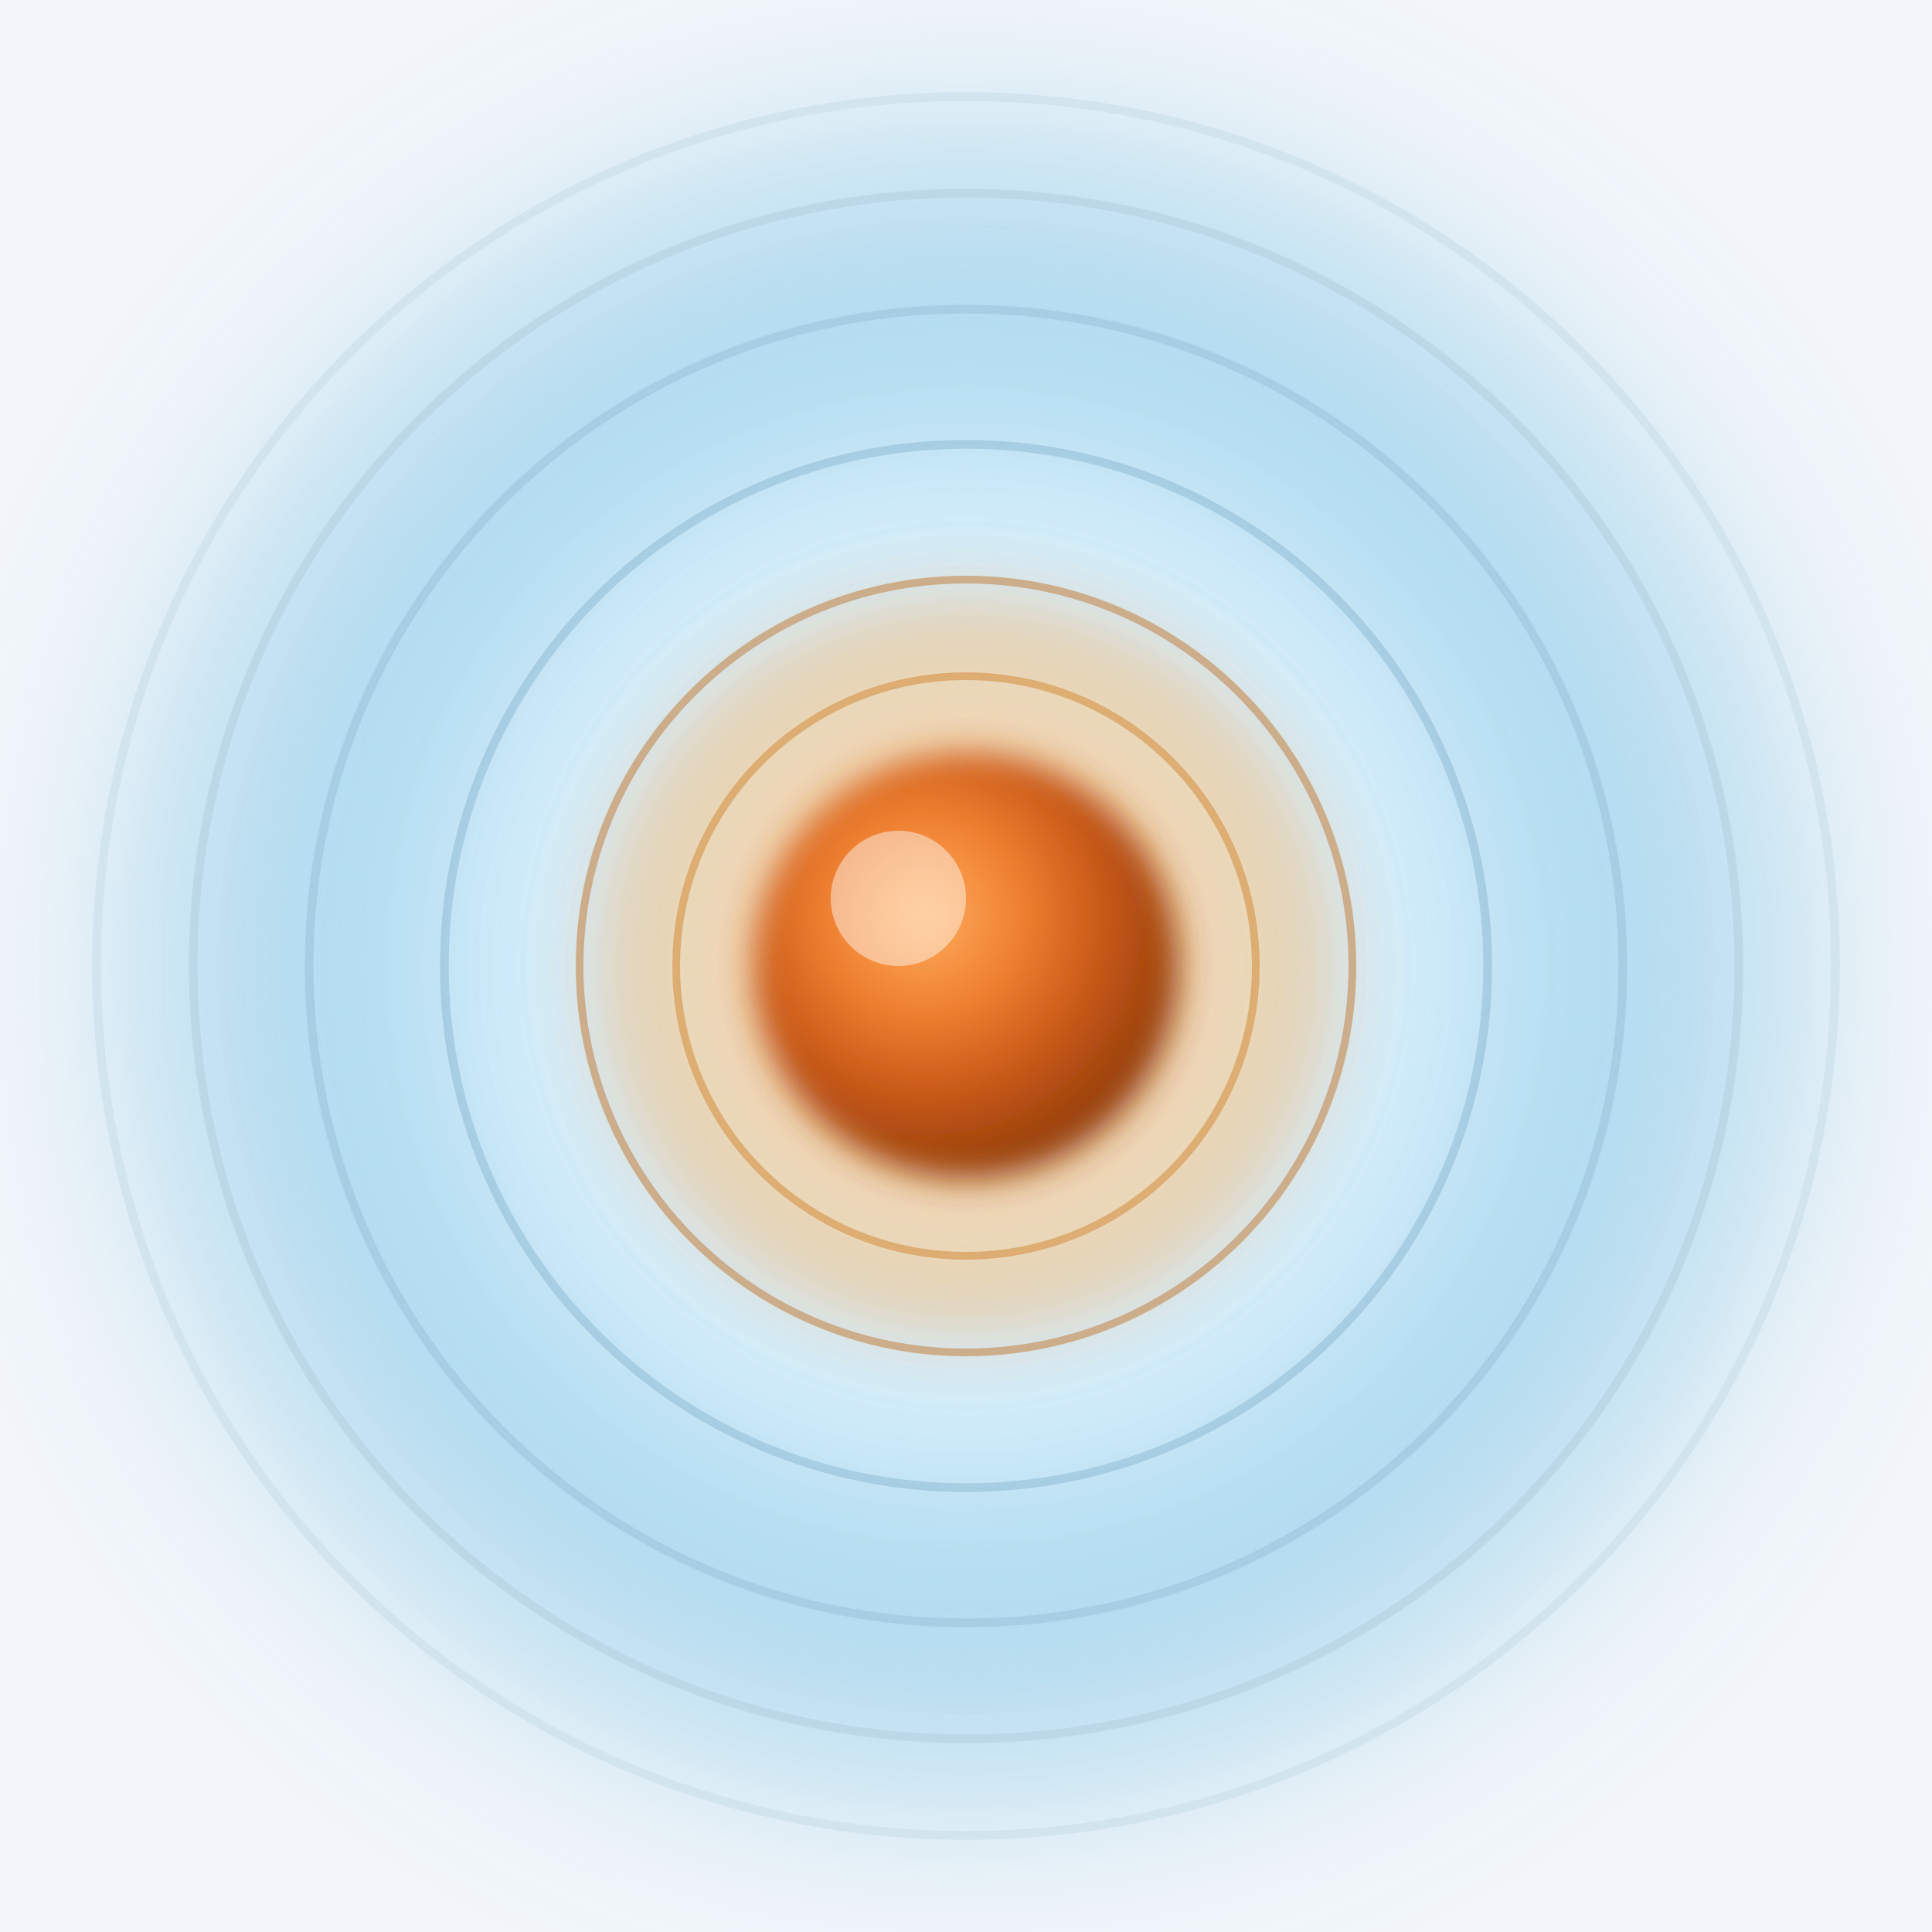
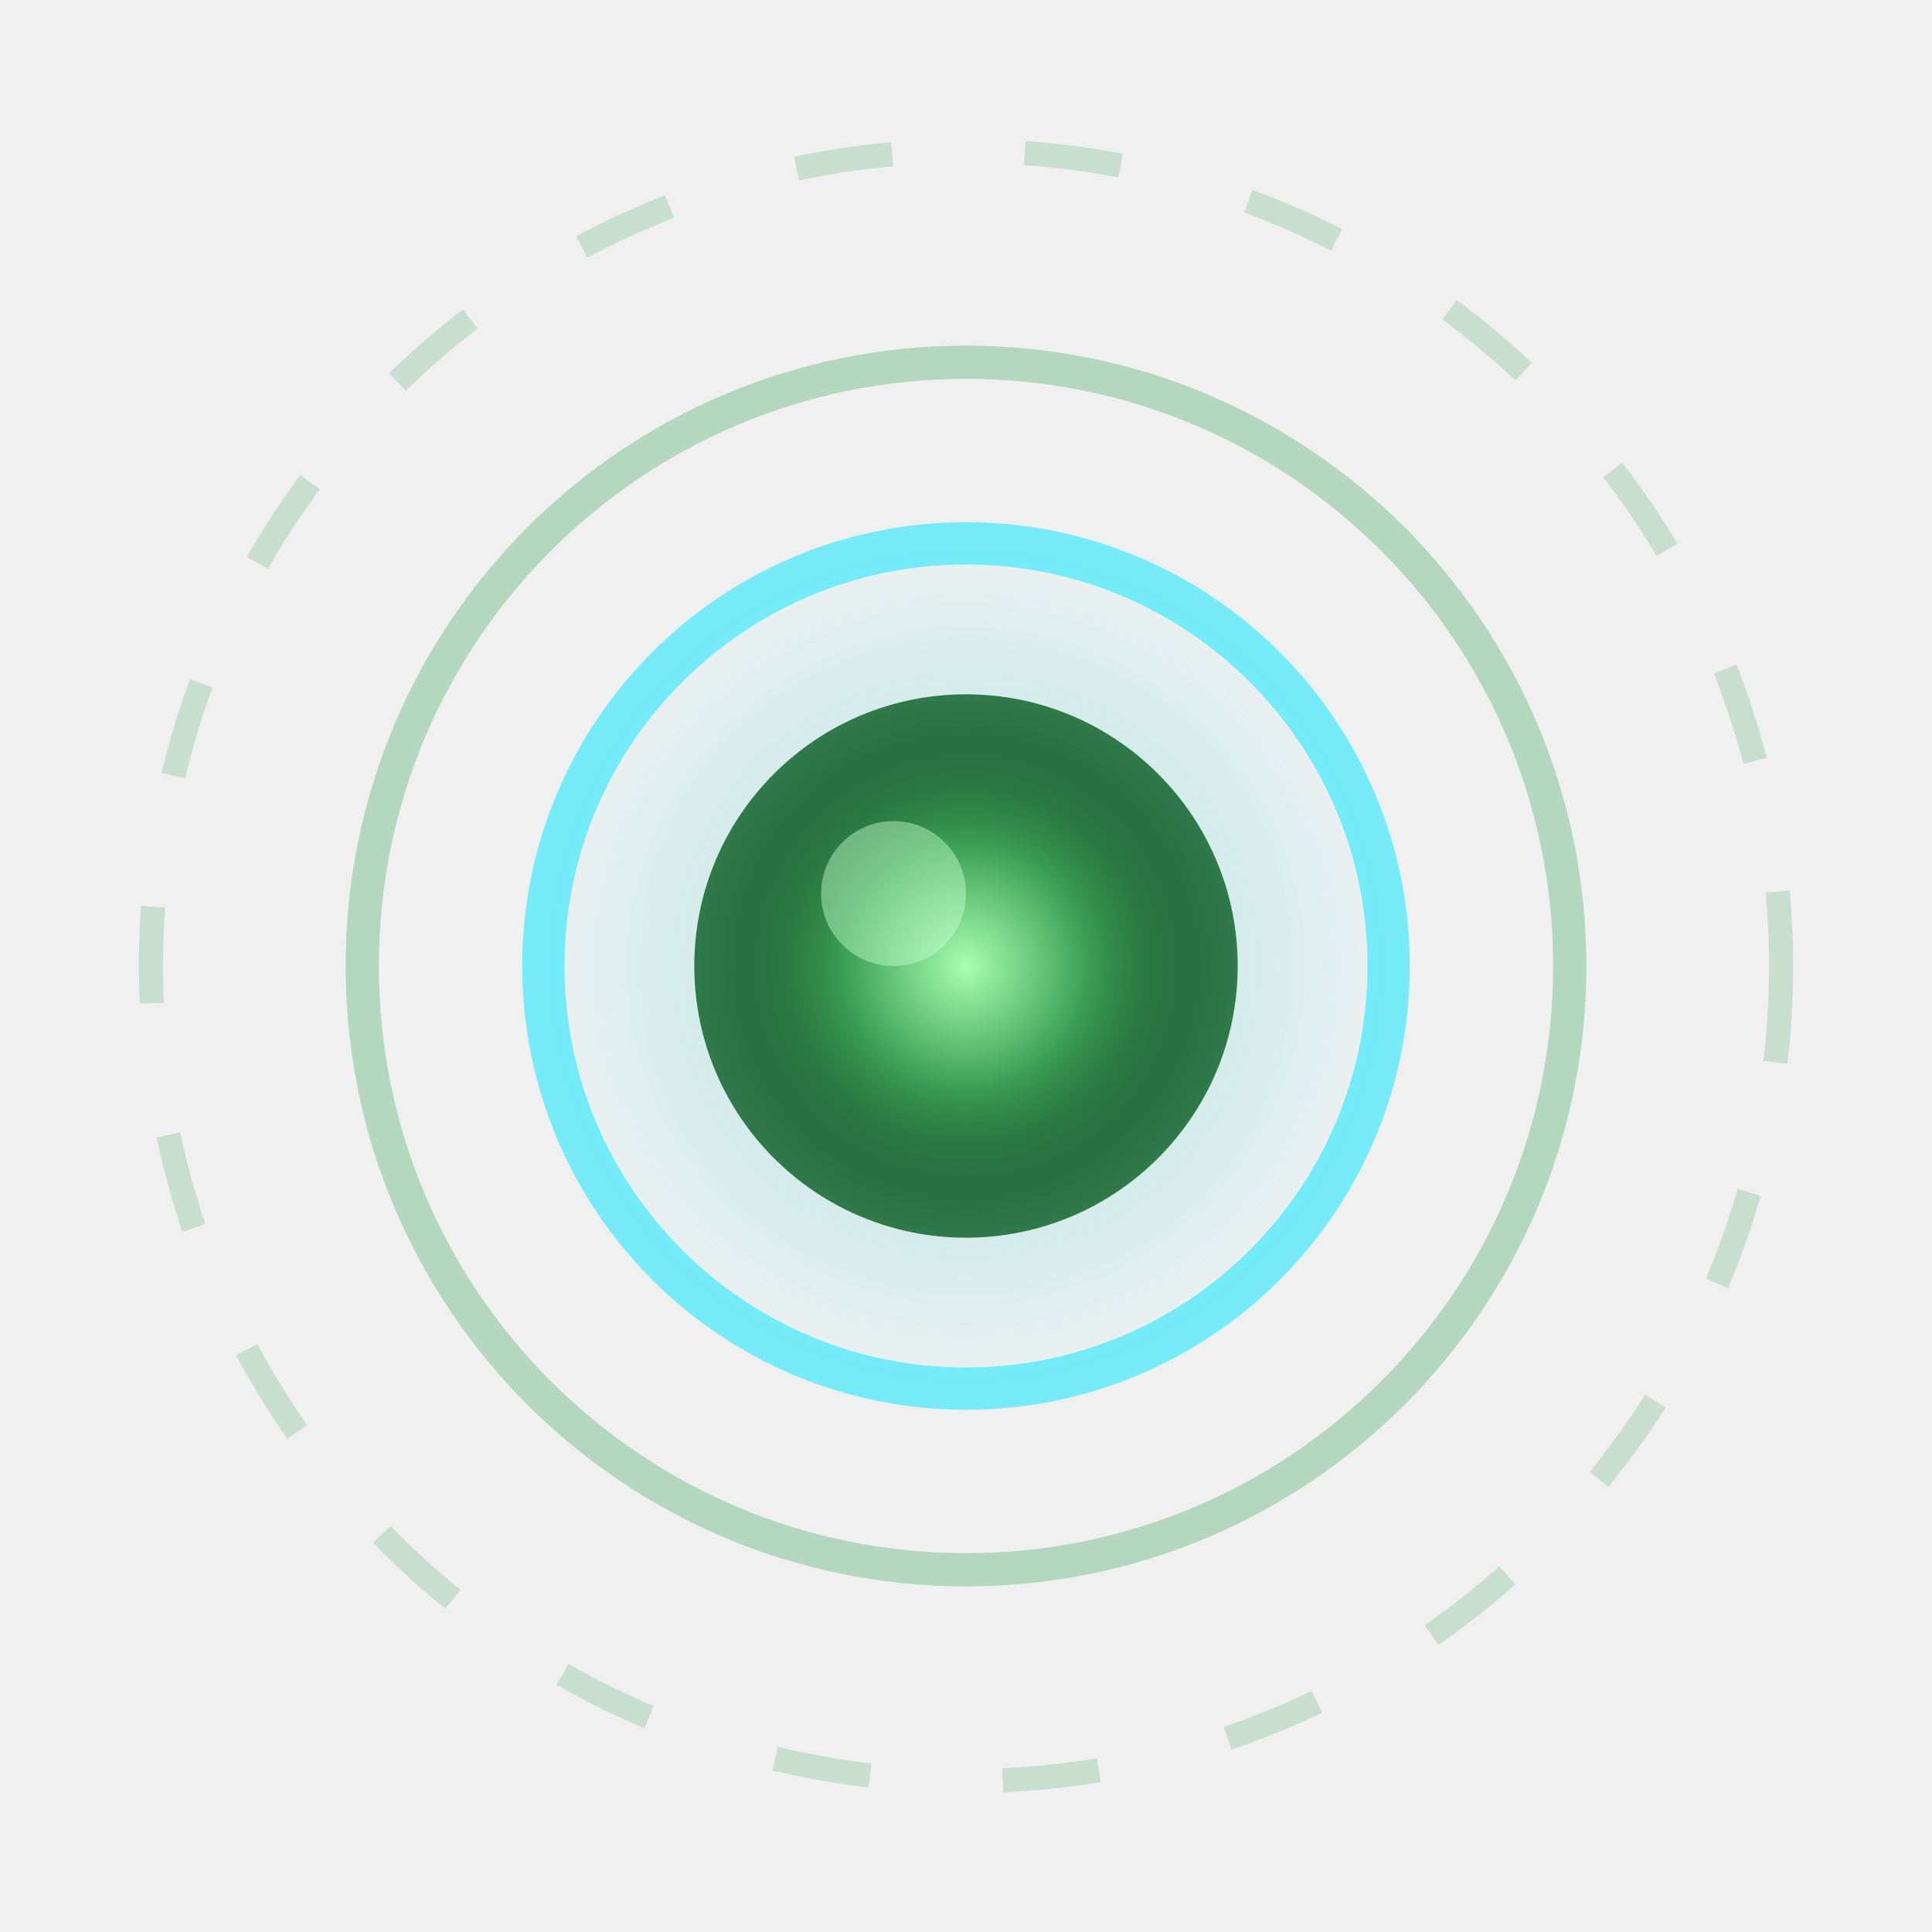
- <svg xmlns="http://www.w3.org/2000/svg" viewBox="0 0 100 100" width="100" height="100">
+ <svg xmlns="http://www.w3.org/2000/svg" viewBox="0 0 32 32" width="32" height="32">
  <defs>
-     <radialGradient id="bg" cx="50%" cy="50%" r="50%">
-       <stop offset="0%" stop-color="#ffffff" />
-       <stop offset="100%" stop-color="#f2f6fa" />
+     <radialGradient id="core" cx="50%" cy="50%" r="50%">
+       <stop offset="0%" stop-color="#a8ffb0" />
+       <stop offset="45%" stop-color="#3a9e56" />
+       <stop offset="100%" stop-color="#0d3a1a" stop-opacity="0" />
    </radialGradient>
-     <radialGradient id="outerRing" cx="50%" cy="50%" r="50%">
-       <stop offset="0%" stop-color="#c8ecff" stop-opacity="0" />
-       <stop offset="60%" stop-color="#b0e0f8" stop-opacity="0.4" />
-       <stop offset="82%" stop-color="#8ecbe8" stop-opacity="0.65" />
-       <stop offset="100%" stop-color="#70b8d8" stop-opacity="0" />
+     <radialGradient id="glow" cx="50%" cy="50%" r="50%">
+       <stop offset="0%" stop-color="#6ab882" stop-opacity="0.4" />
+       <stop offset="100%" stop-color="#00e5ff" stop-opacity="0" />
    </radialGradient>
-     <radialGradient id="midRing" cx="50%" cy="50%" r="50%">
-       <stop offset="0%" stop-color="#ffe0a0" stop-opacity="0" />
-       <stop offset="55%" stop-color="#ffc870" stop-opacity="0.35" />
-       <stop offset="78%" stop-color="#f0a040" stop-opacity="0.55" />
-       <stop offset="100%" stop-color="#e08030" stop-opacity="0" />
-     </radialGradient>
-     <radialGradient id="core" cx="40%" cy="38%" r="65%">
-       <stop offset="0%" stop-color="#ffb060" />
-       <stop offset="35%" stop-color="#f08030" />
-       <stop offset="65%" stop-color="#c85818" />
-       <stop offset="100%" stop-color="#8c3a08" />
-     </radialGradient>
-     <filter id="glow-lg" x="-60%" y="-60%" width="220%" height="220%">
-       <feGaussianBlur stdDeviation="4.5" />
-     </filter>
-     <filter id="glow-md" x="-40%" y="-40%" width="180%" height="180%">
-       <feGaussianBlur stdDeviation="3" />
-     </filter>
-     <filter id="glow-sm" x="-30%" y="-30%" width="160%" height="160%">
-       <feGaussianBlur stdDeviation="1.5" />
-     </filter>
-     <filter id="glow-core" x="-40%" y="-40%" width="180%" height="180%">
-       <feGaussianBlur stdDeviation="0.8" />
-     </filter>
  </defs>
-   <rect width="100" height="100" fill="url(#bg)" />
-   <circle cx="50" cy="50" r="47" fill="url(#outerRing)" filter="url(#glow-lg)" />
-   <circle cx="50" cy="50" r="45" fill="none" stroke="#c8dce8" stroke-width="0.45" opacity="0.55" />
-   <circle cx="50" cy="50" r="40" fill="none" stroke="#b8d0e0" stroke-width="0.45" opacity="0.6" />
-   <circle cx="50" cy="50" r="34" fill="none" stroke="#a8c4d8" stroke-width="0.45" opacity="0.65" />
-   <circle cx="50" cy="50" r="27" fill="none" stroke="#98b8d0" stroke-width="0.45" opacity="0.7" />
-   <circle cx="50" cy="50" r="38" fill="url(#outerRing)" opacity="0.75" filter="url(#glow-md)" />
-   <circle cx="50" cy="50" r="20" fill="none" stroke="#c09060" stroke-width="0.4" opacity="0.65" />
-   <circle cx="50" cy="50" r="15" fill="none" stroke="#c08040" stroke-width="0.4" opacity="0.6" />
-   <circle cx="50" cy="50" r="21" fill="url(#midRing)" opacity="0.8" filter="url(#glow-sm)" />
-   <circle cx="50" cy="50" r="13" fill="#f09040" opacity="0.3" filter="url(#glow-sm)" />
-   <circle cx="50" cy="50" r="11" fill="url(#core)" filter="url(#glow-core)" />
-   <circle cx="46.5" cy="46.5" r="3.5" fill="white" opacity="0.45" />
+   <circle cx="16" cy="16" r="13.5" fill="none" stroke="#6ab882" stroke-width="0.4" stroke-dasharray="1.6 2.2" opacity="0.3" />
+   <circle cx="16" cy="16" r="10" fill="none" stroke="#6ab882" stroke-width="0.55" opacity="0.45" />
+   <circle cx="16" cy="16" r="7.5" fill="url(#glow)" opacity="0.85" />
+   <circle cx="16" cy="16" r="7" fill="none" stroke="#00e5ff" stroke-width="0.7" opacity="0.5" />
+   <circle cx="16" cy="16" r="4.5" fill="#1e6e38" opacity="0.9" />
+   <circle cx="16" cy="16" r="4.5" fill="url(#core)" />
+   <circle cx="14.8" cy="14.8" r="1.2" fill="#c8ffd0" opacity="0.45" />
</svg>
